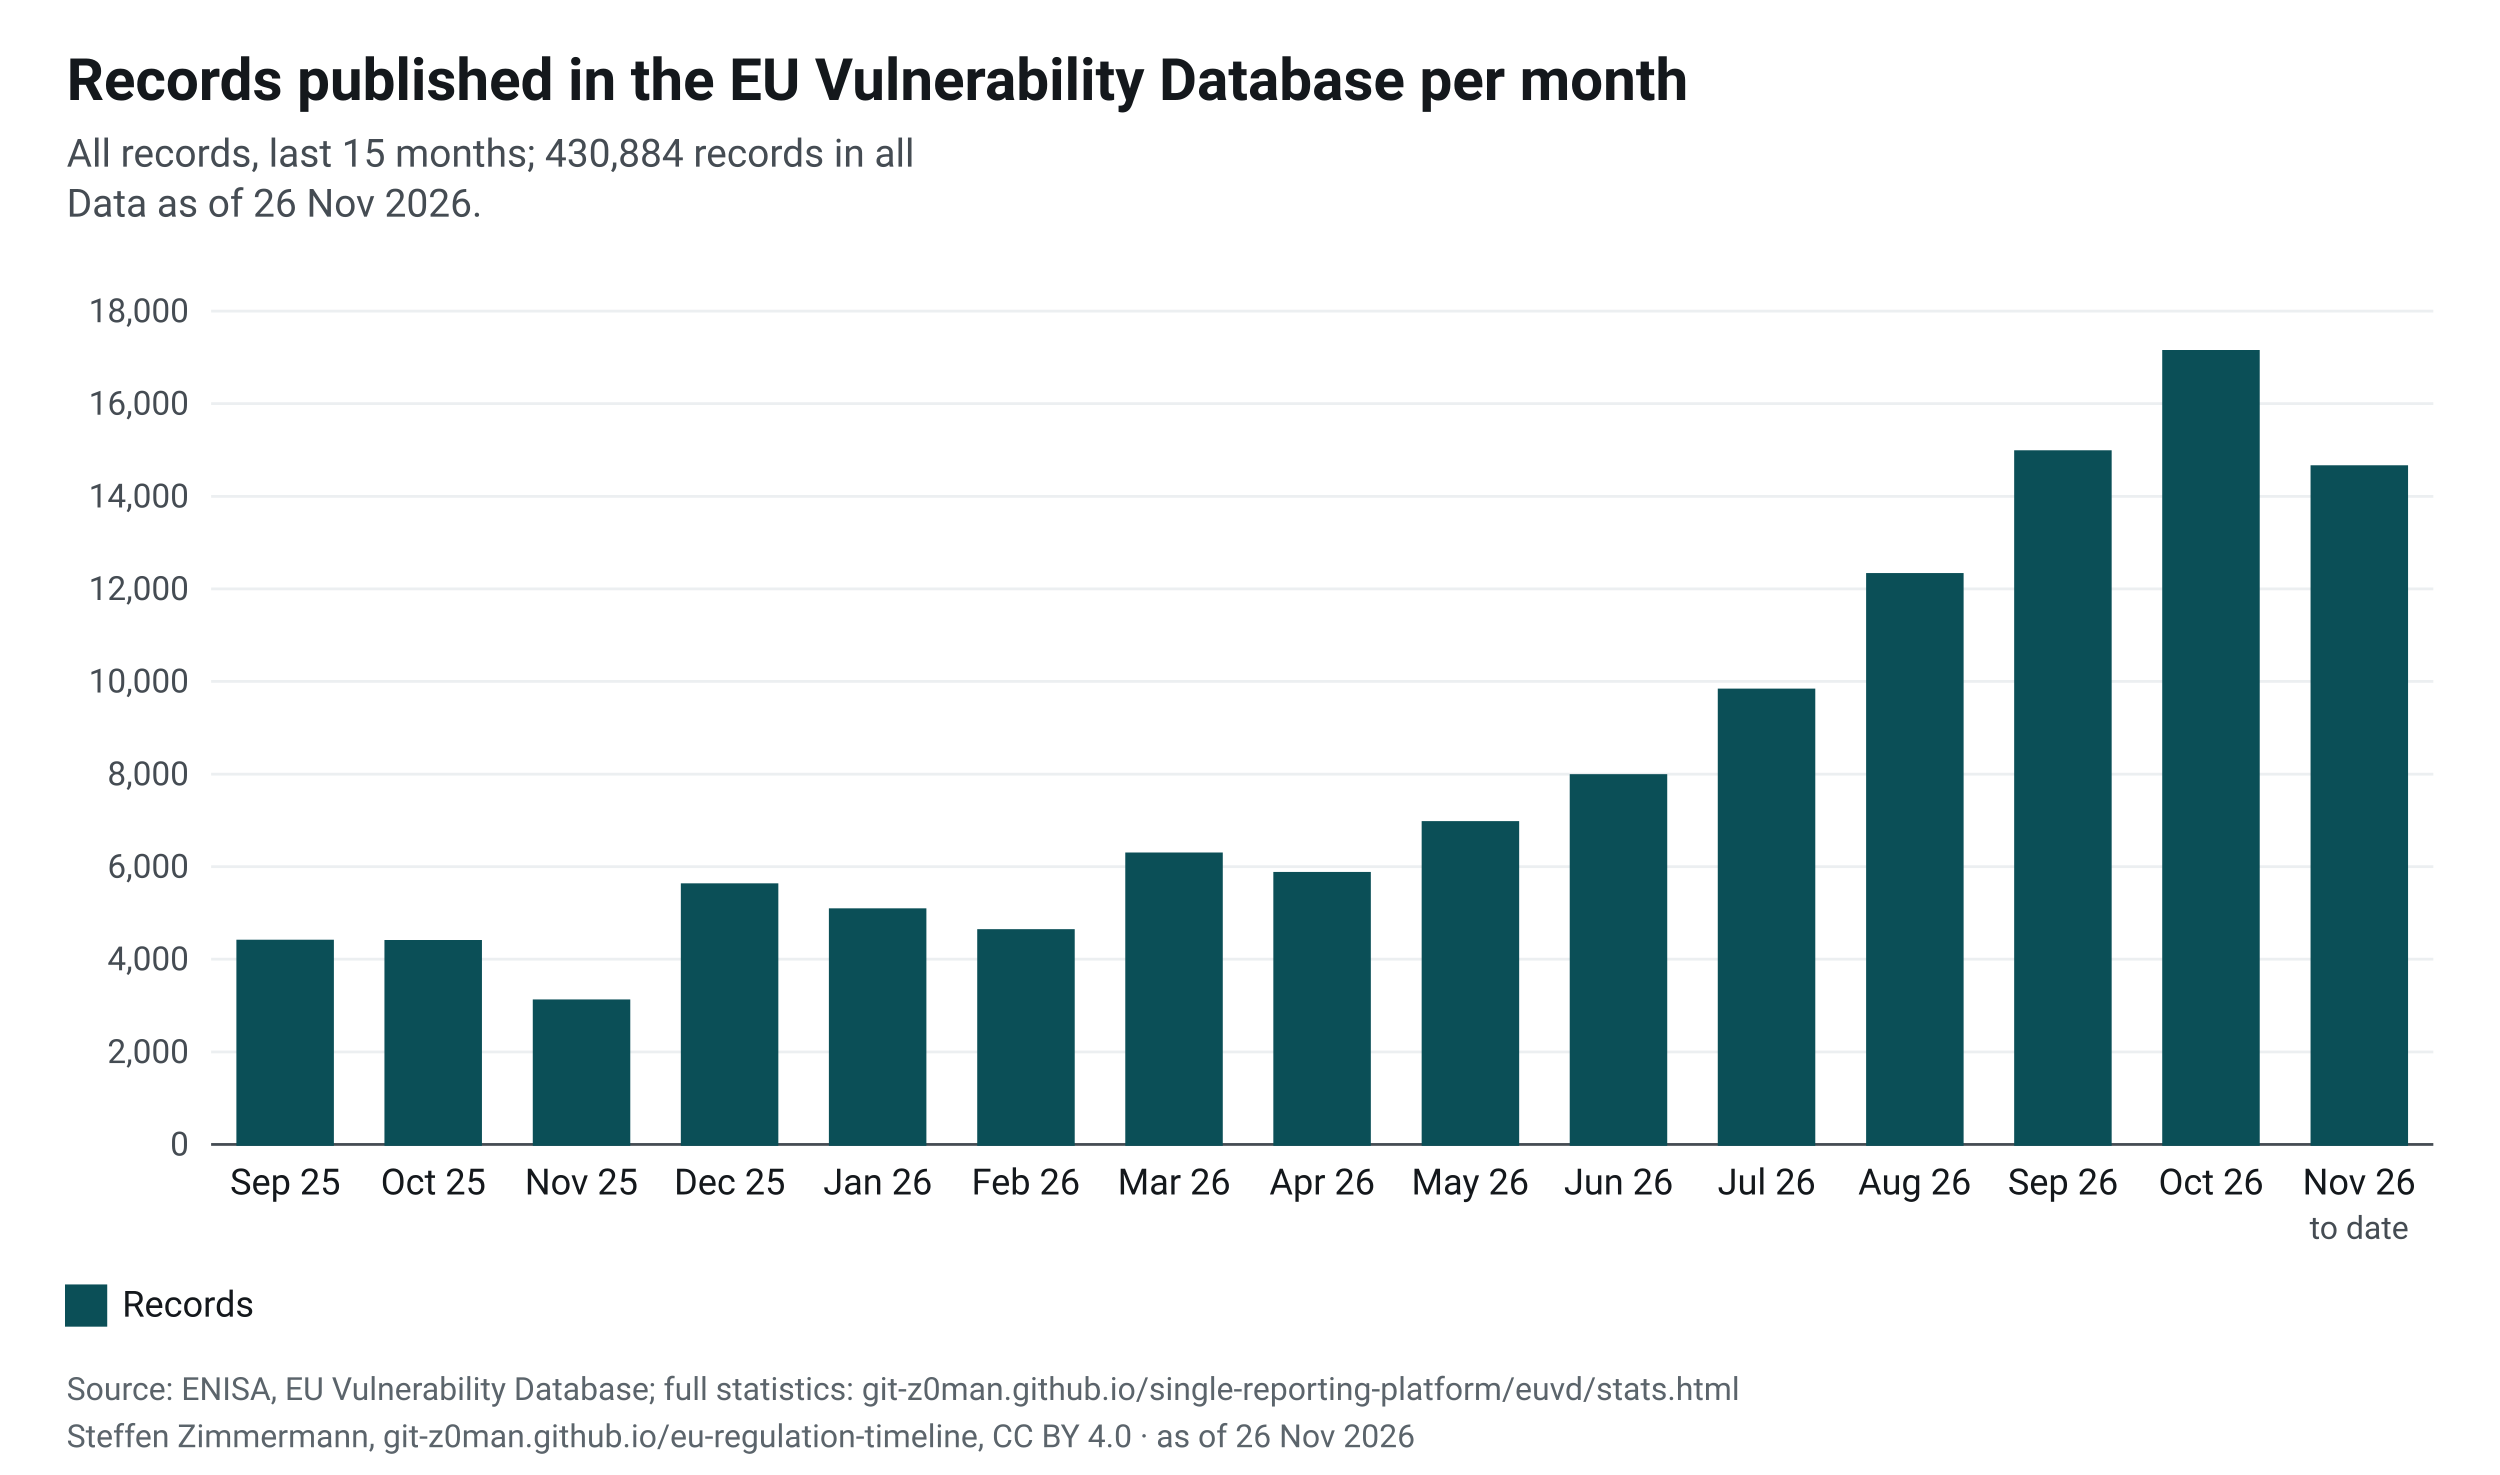
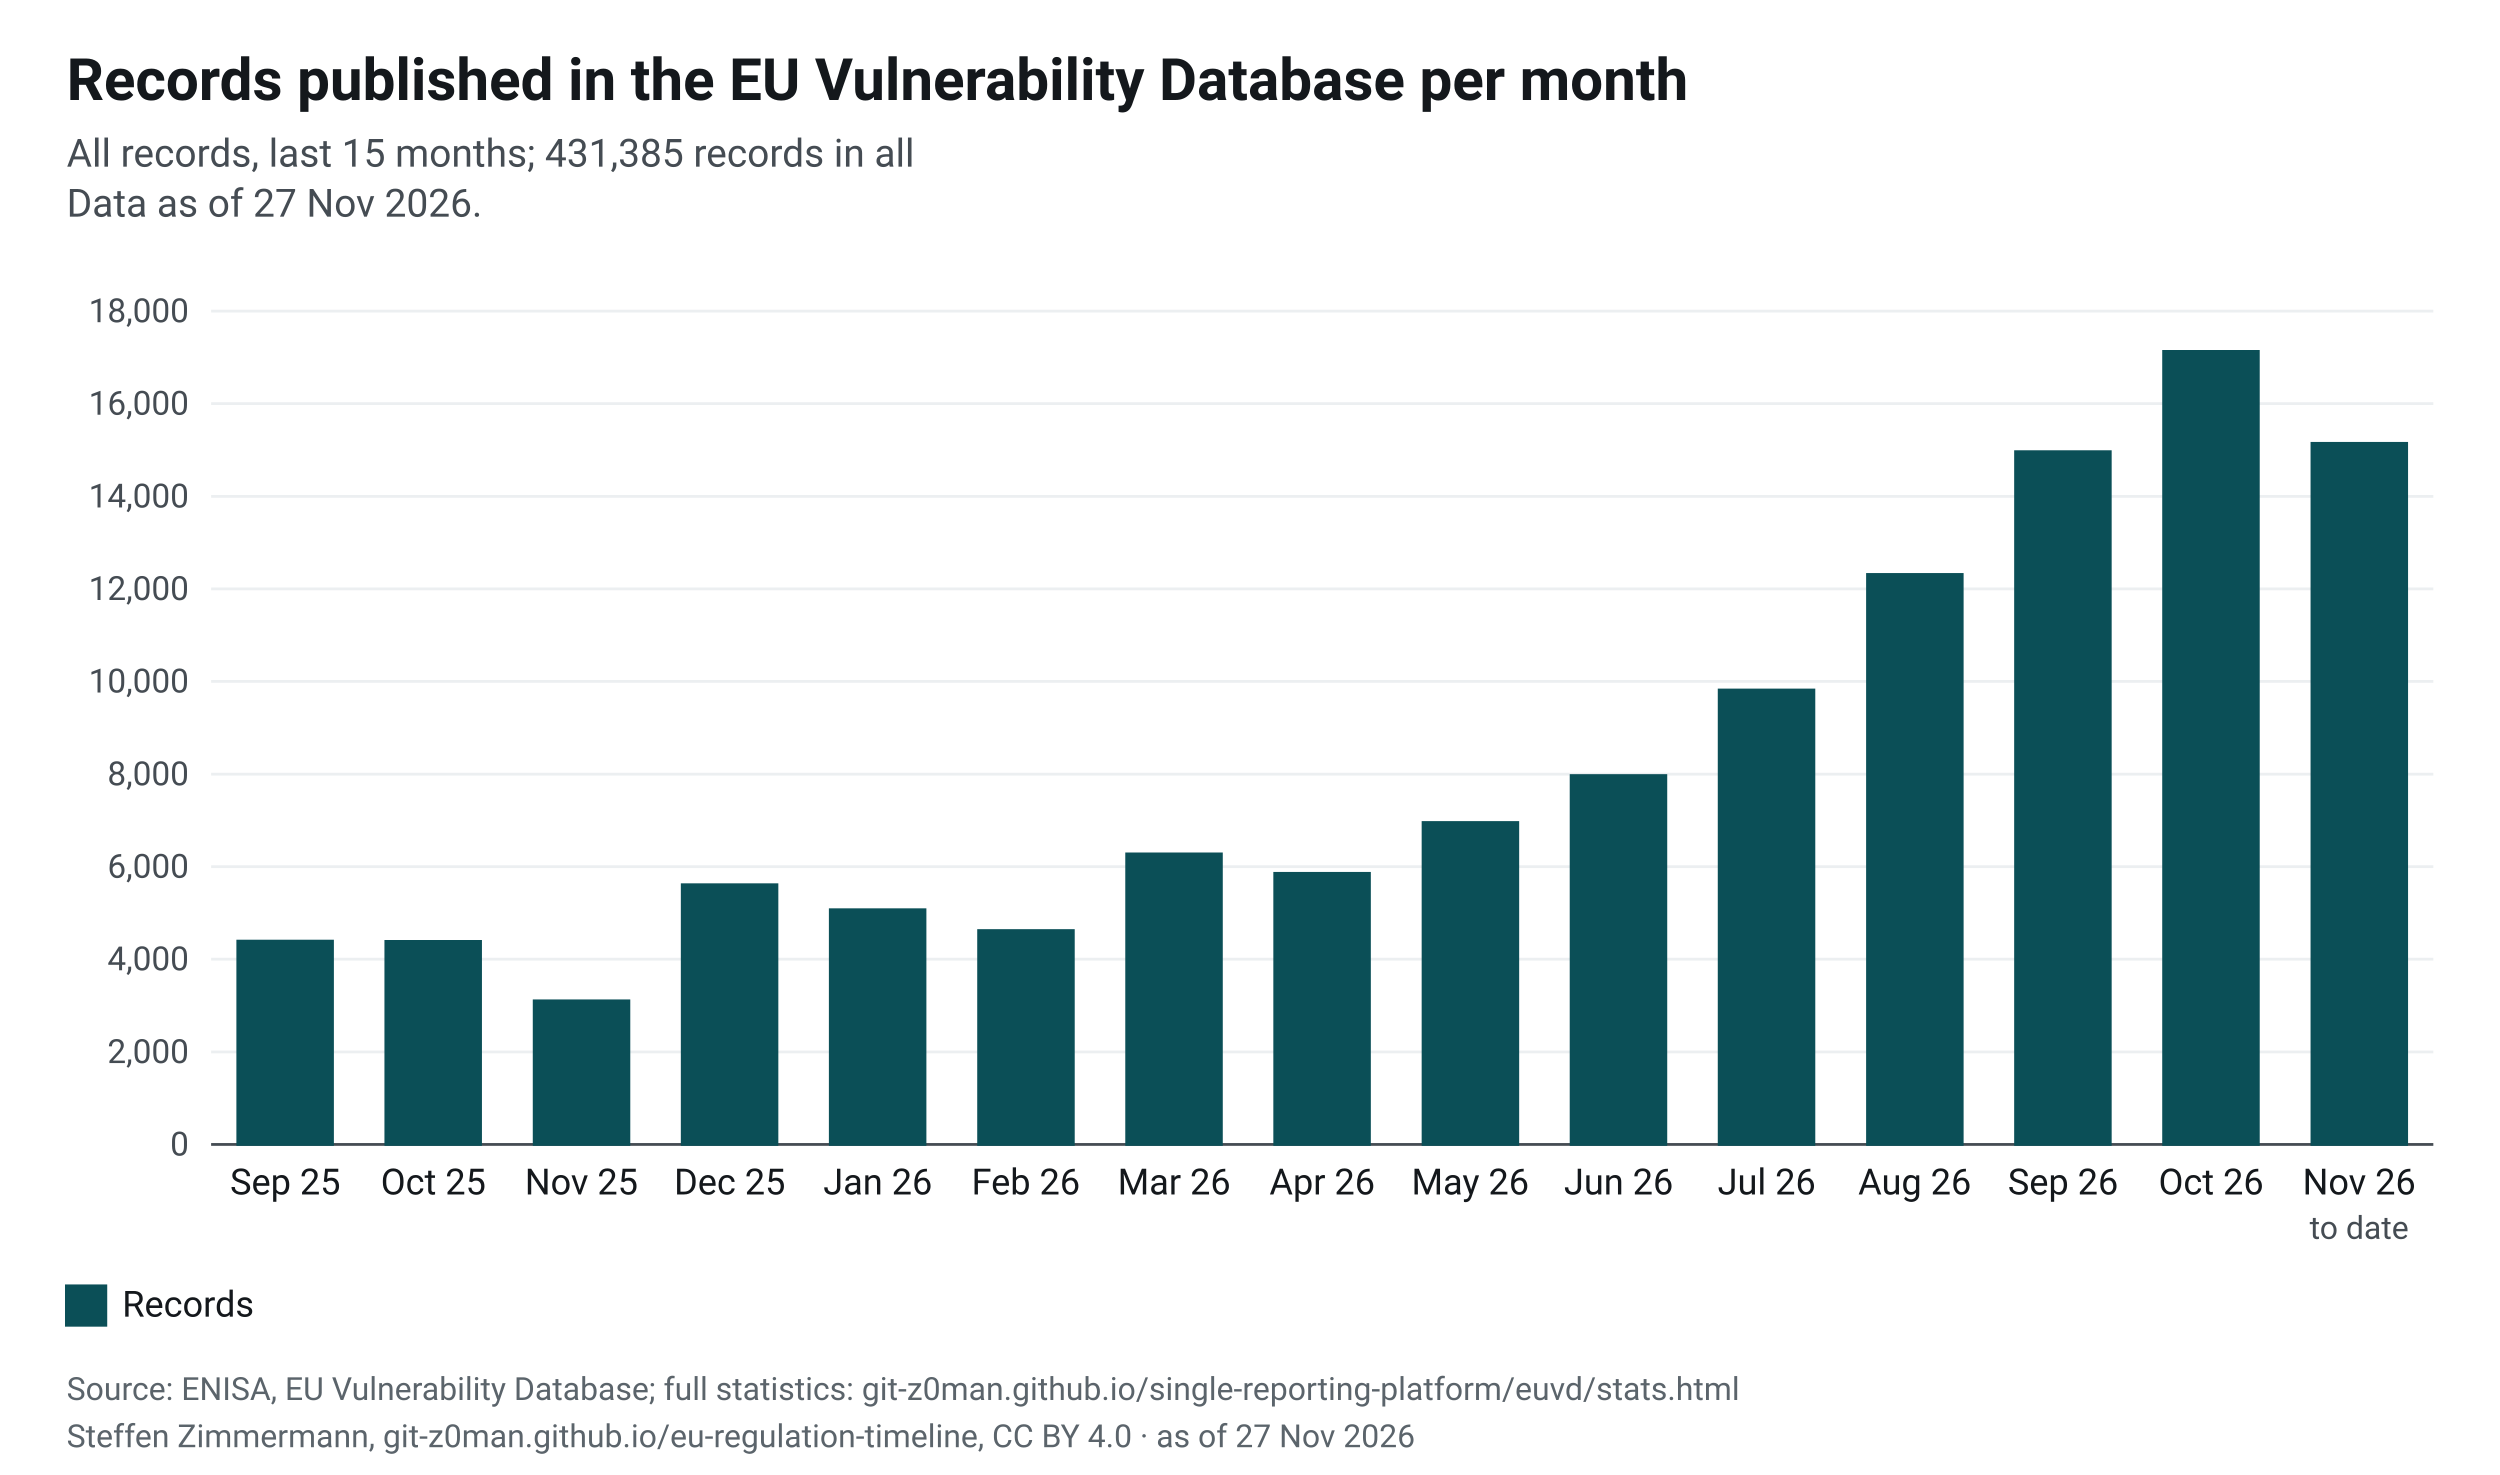
<svg xmlns="http://www.w3.org/2000/svg" width="900" height="531" viewBox="0 0 900 531" font-family="&quot;Source Sans 3&quot;, system-ui, -apple-system, Segoe UI, Roboto, Arial, sans-serif" font-size="13" role="img" aria-label="Records published in the EU Vulnerability Database per month">
  <rect width="900" height="531" fill="#fff" />
  <defs>
    <pattern id="plan" width="6" height="6" patternUnits="userSpaceOnUse" patternTransform="rotate(45)">
      <rect width="6" height="6" fill="#fff" />
      <line x1="0" y1="0" x2="0" y2="6" stroke="#cfe2e4" stroke-width="3" />
    </pattern>
  </defs>
  <text x="24" y="36" font-size="21" font-weight="700" fill="#14181c">Records published in the EU Vulnerability Database per month</text>
-   <text x="24" y="60" font-size="14" fill="#454c53">All records, last 15 months; 430,884 records in all</text>
-   <text x="24" y="78" font-size="14" fill="#454c53">Data as of 26 Nov 2026.</text>
+   <text x="24" y="60" font-size="14" fill="#454c53">All records, last 15 months; 431,385 records in all</text>
+   <text x="24" y="78" font-size="14" fill="#454c53">Data as of 27 Nov 2026.</text>
  <line x1="76" x2="876" y1="412.0" y2="412.0" stroke="#454c53" />
  <text x="68" y="416.0" text-anchor="end" font-size="12" fill="#454c53">0</text>
  <line x1="76" x2="876" y1="378.7" y2="378.7" stroke="#eceff1" />
  <text x="68" y="382.7" text-anchor="end" font-size="12" fill="#454c53">2,000</text>
  <line x1="76" x2="876" y1="345.3" y2="345.3" stroke="#eceff1" />
  <text x="68" y="349.3" text-anchor="end" font-size="12" fill="#454c53">4,000</text>
  <line x1="76" x2="876" y1="312.0" y2="312.0" stroke="#eceff1" />
  <text x="68" y="316.0" text-anchor="end" font-size="12" fill="#454c53">6,000</text>
  <line x1="76" x2="876" y1="278.7" y2="278.7" stroke="#eceff1" />
  <text x="68" y="282.7" text-anchor="end" font-size="12" fill="#454c53">8,000</text>
  <line x1="76" x2="876" y1="245.3" y2="245.3" stroke="#eceff1" />
  <text x="68" y="249.3" text-anchor="end" font-size="12" fill="#454c53">10,000</text>
  <line x1="76" x2="876" y1="212.0" y2="212.0" stroke="#eceff1" />
  <text x="68" y="216.0" text-anchor="end" font-size="12" fill="#454c53">12,000</text>
  <line x1="76" x2="876" y1="178.7" y2="178.7" stroke="#eceff1" />
  <text x="68" y="182.7" text-anchor="end" font-size="12" fill="#454c53">14,000</text>
  <line x1="76" x2="876" y1="145.3" y2="145.3" stroke="#eceff1" />
  <text x="68" y="149.3" text-anchor="end" font-size="12" fill="#454c53">16,000</text>
  <line x1="76" x2="876" y1="112.0" y2="112.0" stroke="#eceff1" />
  <text x="68" y="116.0" text-anchor="end" font-size="12" fill="#454c53">18,000</text>
  <rect x="85.6" y="338.8" width="34.1" height="73.2" fill="#0b4f57" stroke="#0b4f57" stroke-width="1" />
  <text x="102.7" y="430" text-anchor="middle" font-size="13" fill="#14181c">Sep 25</text>
  <rect x="138.9" y="338.9" width="34.1" height="73.1" fill="#0b4f57" stroke="#0b4f57" stroke-width="1" />
  <text x="156.0" y="430" text-anchor="middle" font-size="13" fill="#14181c">Oct 25</text>
  <rect x="192.3" y="360.3" width="34.1" height="51.7" fill="#0b4f57" stroke="#0b4f57" stroke-width="1" />
  <text x="209.3" y="430" text-anchor="middle" font-size="13" fill="#14181c">Nov 25</text>
  <rect x="245.6" y="318.5" width="34.1" height="93.5" fill="#0b4f57" stroke="#0b4f57" stroke-width="1" />
  <text x="262.7" y="430" text-anchor="middle" font-size="13" fill="#14181c">Dec 25</text>
  <rect x="298.9" y="327.5" width="34.1" height="84.5" fill="#0b4f57" stroke="#0b4f57" stroke-width="1" />
  <text x="316.0" y="430" text-anchor="middle" font-size="13" fill="#14181c">Jan 26</text>
  <rect x="352.3" y="335.0" width="34.1" height="77.0" fill="#0b4f57" stroke="#0b4f57" stroke-width="1" />
  <text x="369.3" y="430" text-anchor="middle" font-size="13" fill="#14181c">Feb 26</text>
  <rect x="405.6" y="307.4" width="34.1" height="104.6" fill="#0b4f57" stroke="#0b4f57" stroke-width="1" />
  <text x="422.7" y="430" text-anchor="middle" font-size="13" fill="#14181c">Mar 26</text>
  <rect x="458.9" y="314.4" width="34.1" height="97.6" fill="#0b4f57" stroke="#0b4f57" stroke-width="1" />
  <text x="476.0" y="430" text-anchor="middle" font-size="13" fill="#14181c">Apr 26</text>
  <rect x="512.3" y="296.1" width="34.1" height="115.9" fill="#0b4f57" stroke="#0b4f57" stroke-width="1" />
  <text x="529.3" y="430" text-anchor="middle" font-size="13" fill="#14181c">May 26</text>
  <rect x="565.6" y="279.2" width="34.1" height="132.8" fill="#0b4f57" stroke="#0b4f57" stroke-width="1" />
  <text x="582.7" y="430" text-anchor="middle" font-size="13" fill="#14181c">Jun 26</text>
  <rect x="618.9" y="248.4" width="34.1" height="163.6" fill="#0b4f57" stroke="#0b4f57" stroke-width="1" />
  <text x="636.0" y="430" text-anchor="middle" font-size="13" fill="#14181c">Jul 26</text>
  <rect x="672.3" y="206.8" width="34.1" height="205.2" fill="#0b4f57" stroke="#0b4f57" stroke-width="1" />
  <text x="689.3" y="430" text-anchor="middle" font-size="13" fill="#14181c">Aug 26</text>
  <rect x="725.6" y="162.6" width="34.1" height="249.4" fill="#0b4f57" stroke="#0b4f57" stroke-width="1" />
  <text x="742.7" y="430" text-anchor="middle" font-size="13" fill="#14181c">Sep 26</text>
  <rect x="778.9" y="126.5" width="34.1" height="285.5" fill="#0b4f57" stroke="#0b4f57" stroke-width="1" />
  <text x="796.0" y="430" text-anchor="middle" font-size="13" fill="#14181c">Oct 26</text>
-   <rect x="832.3" y="168.0" width="34.1" height="244.0" fill="#0b4f57" stroke="#0b4f57" stroke-width="1" />
+   <rect x="832.3" y="159.6" width="34.1" height="252.4" fill="#0b4f57" stroke="#0b4f57" stroke-width="1" />
  <text x="849.3" y="430" text-anchor="middle" font-size="13" fill="#14181c">Nov 26</text>
  <text x="849.3" y="446" text-anchor="middle" font-size="11.5" fill="#454c53">to date</text>
  <rect x="24" y="463" width="14" height="14" fill="#0b4f57" stroke="#0b4f57" stroke-width="1.2" />
  <text x="44" y="474" font-size="13" fill="#14181c">Records</text>
  <text x="24" y="504" font-size="11.5" fill="#5b646b">Source: ENISA, EU Vulnerability Database; full statistics: git-z0man.github.io/single-reporting-platform/euvd/stats.html</text>
-   <text x="24" y="521" font-size="11.5" fill="#5b646b">Steffen Zimmermann, git-z0man.github.io/eu-regulation-timeline, CC BY 4.0 · as of 26 Nov 2026</text>
+   <text x="24" y="521" font-size="11.5" fill="#5b646b">Steffen Zimmermann, git-z0man.github.io/eu-regulation-timeline, CC BY 4.0 · as of 27 Nov 2026</text>
</svg>
